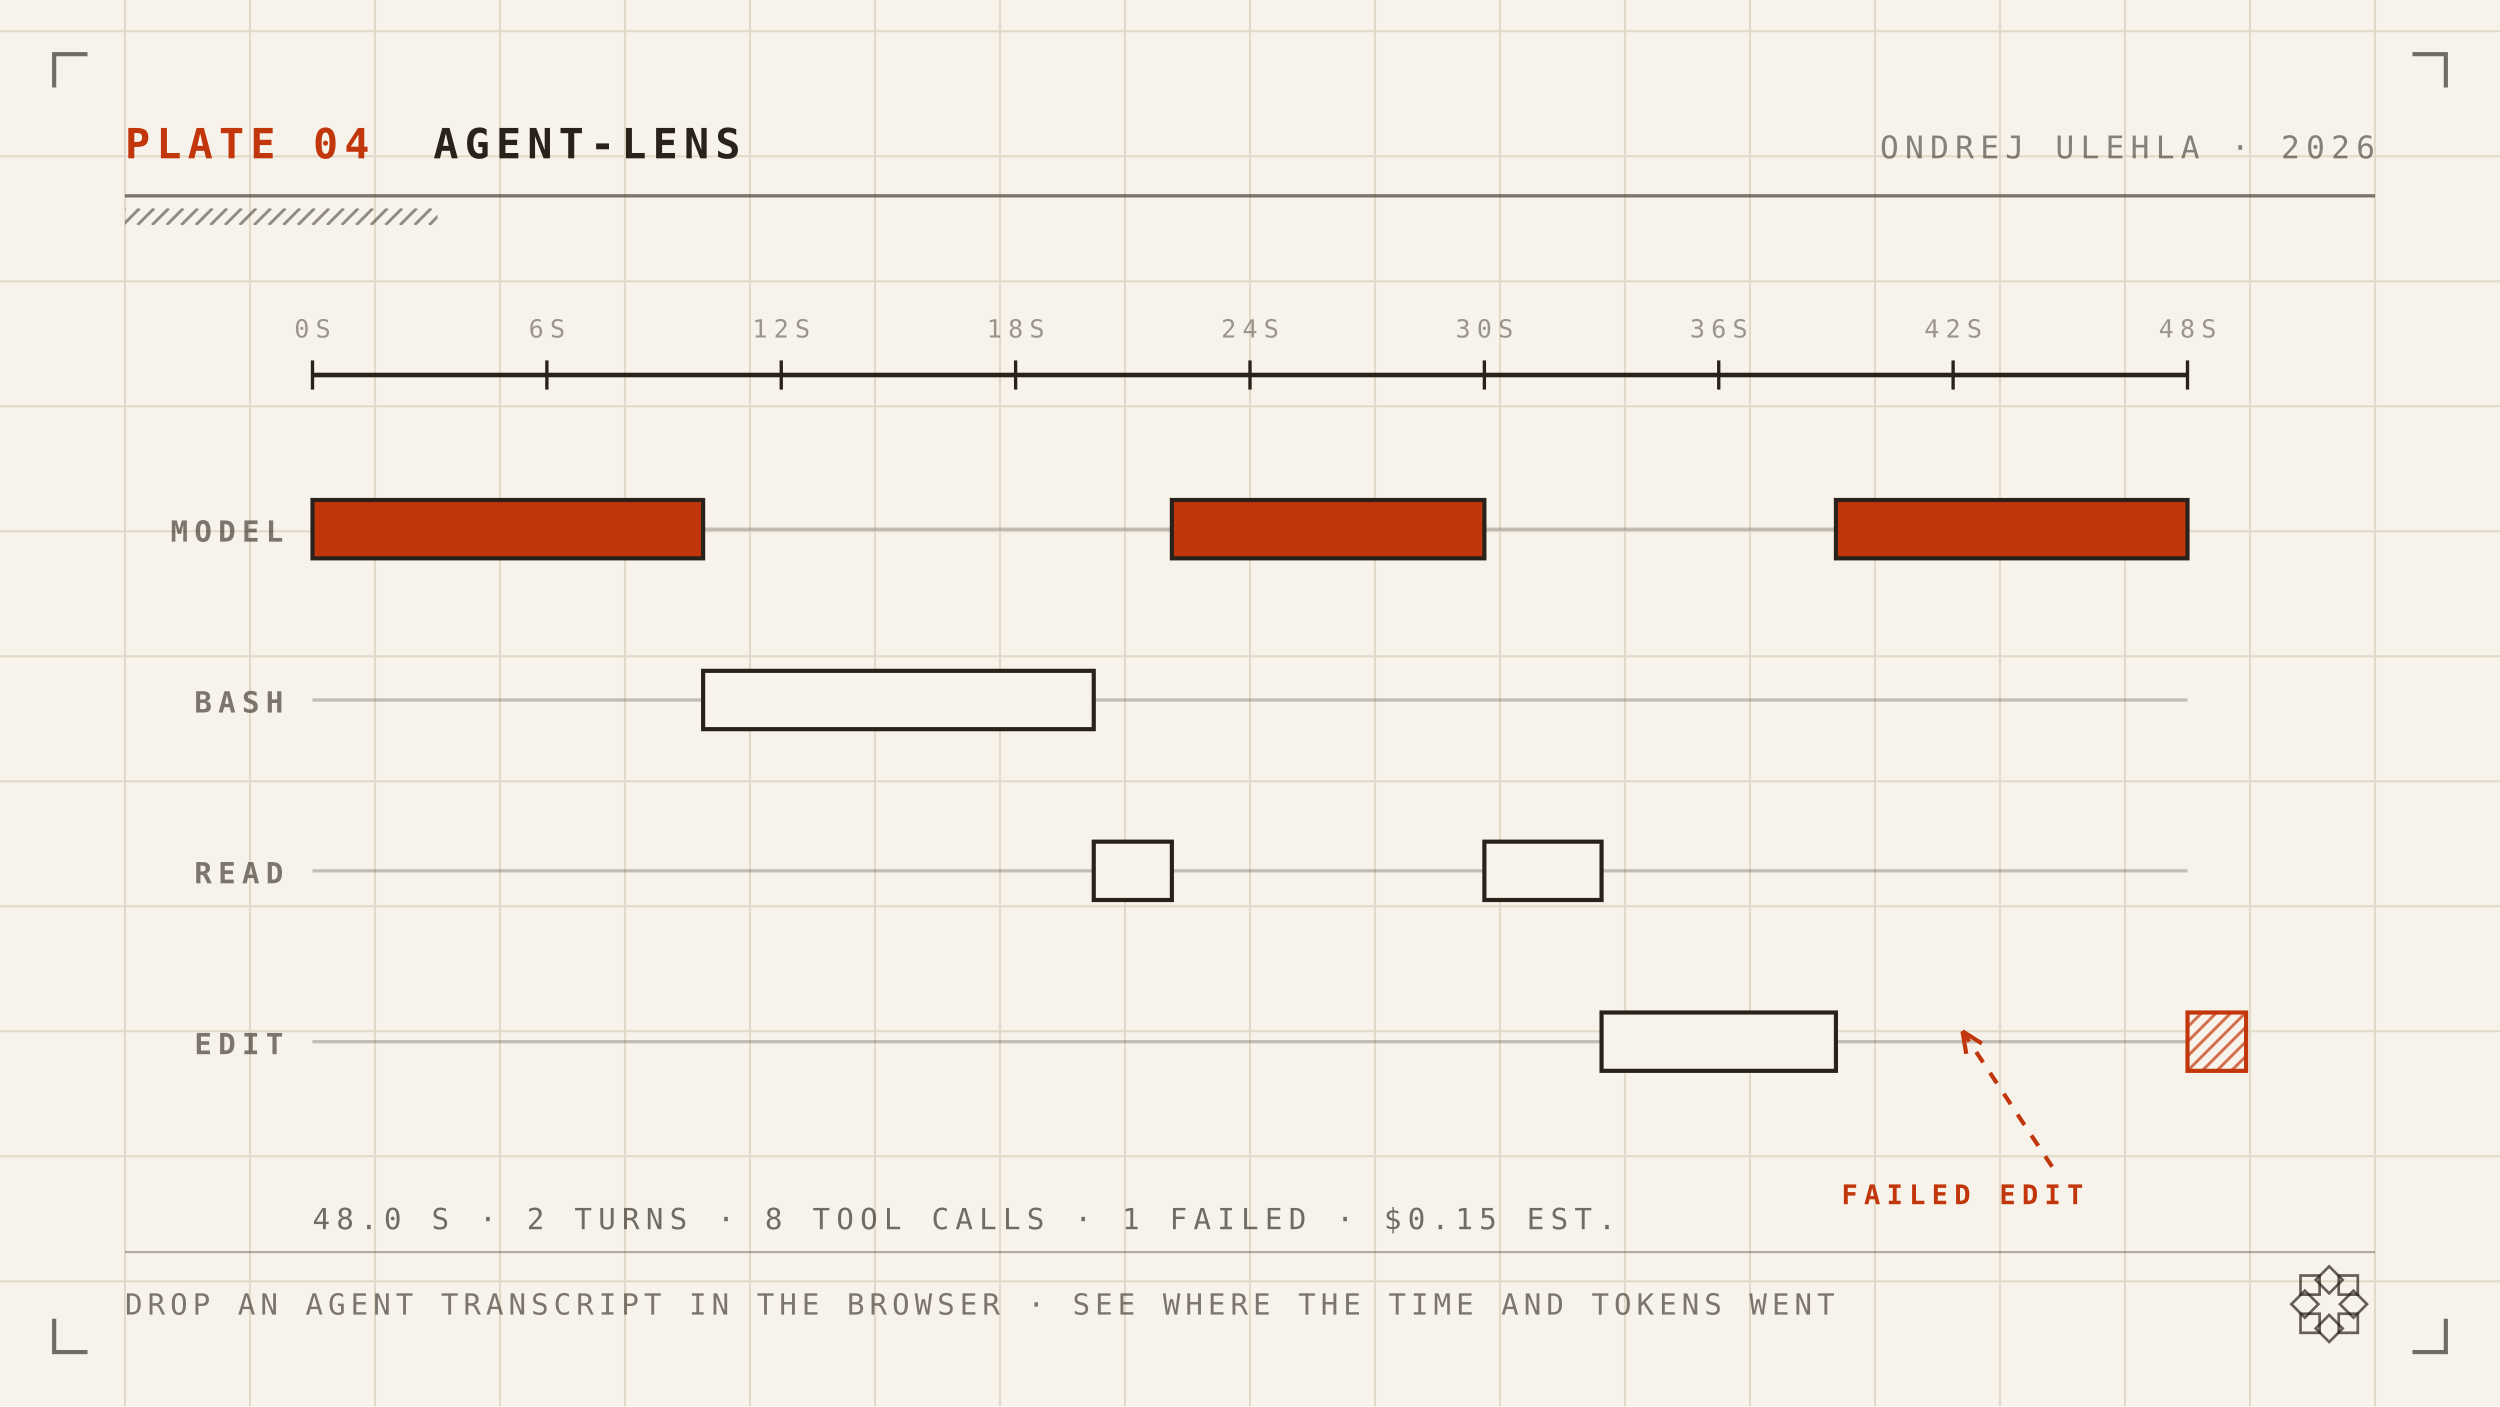
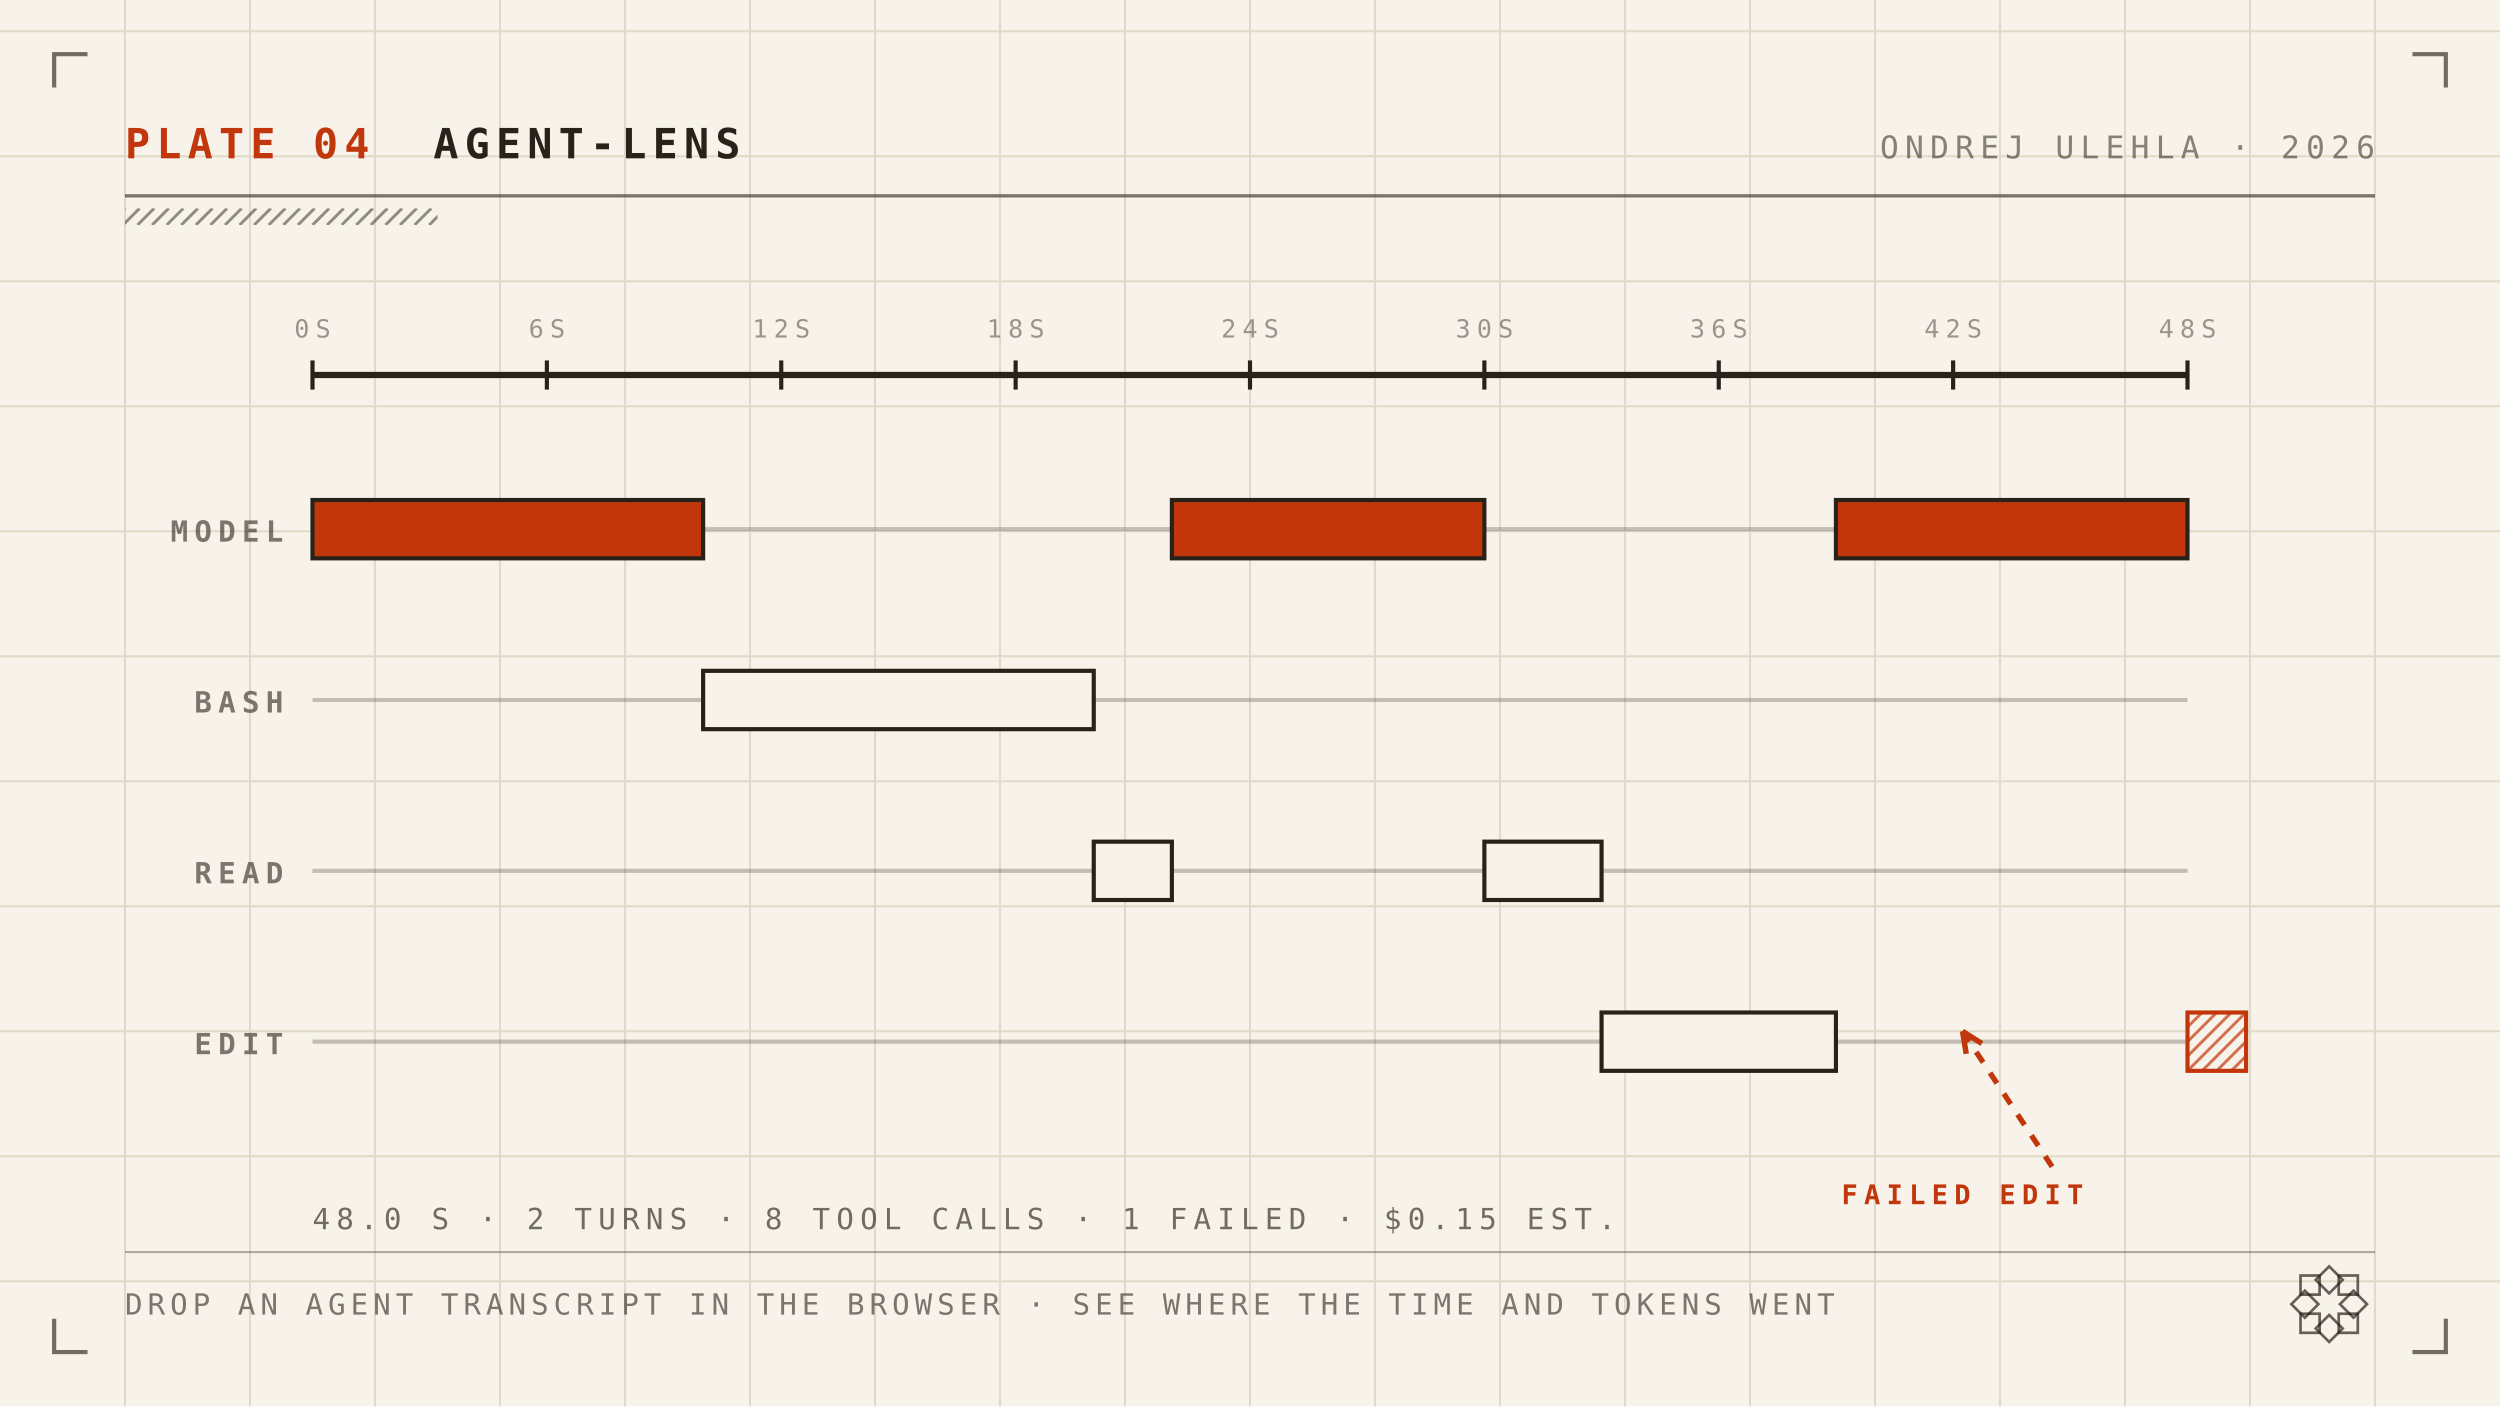
<svg xmlns="http://www.w3.org/2000/svg" width="1200" height="675" viewBox="0 0 1200 675">
  <rect width="1200" height="675" fill="#f7f3ea" />
  <g stroke="#e2dac8" stroke-width="1">
    <line x1="60" y1="0" x2="60" y2="675" />
    <line x1="120" y1="0" x2="120" y2="675" />
    <line x1="180" y1="0" x2="180" y2="675" />
    <line x1="240" y1="0" x2="240" y2="675" />
    <line x1="300" y1="0" x2="300" y2="675" />
    <line x1="360" y1="0" x2="360" y2="675" />
    <line x1="420" y1="0" x2="420" y2="675" />
    <line x1="480" y1="0" x2="480" y2="675" />
    <line x1="540" y1="0" x2="540" y2="675" />
    <line x1="600" y1="0" x2="600" y2="675" />
    <line x1="660" y1="0" x2="660" y2="675" />
    <line x1="720" y1="0" x2="720" y2="675" />
    <line x1="780" y1="0" x2="780" y2="675" />
    <line x1="840" y1="0" x2="840" y2="675" />
    <line x1="900" y1="0" x2="900" y2="675" />
    <line x1="960" y1="0" x2="960" y2="675" />
    <line x1="1020" y1="0" x2="1020" y2="675" />
    <line x1="1080" y1="0" x2="1080" y2="675" />
    <line x1="1140" y1="0" x2="1140" y2="675" />
    <line x1="0" y1="15" x2="1200" y2="15" />
    <line x1="0" y1="75" x2="1200" y2="75" />
    <line x1="0" y1="135" x2="1200" y2="135" />
    <line x1="0" y1="195" x2="1200" y2="195" />
    <line x1="0" y1="255" x2="1200" y2="255" />
    <line x1="0" y1="315" x2="1200" y2="315" />
    <line x1="0" y1="375" x2="1200" y2="375" />
    <line x1="0" y1="435" x2="1200" y2="435" />
    <line x1="0" y1="495" x2="1200" y2="495" />
    <line x1="0" y1="555" x2="1200" y2="555" />
    <line x1="0" y1="615" x2="1200" y2="615" />
  </g>
  <g stroke="#29221b" stroke-opacity="0.65" stroke-width="2">
    <path d="M26 42 V26 H42" fill="none" />
    <path d="M1158 26 H1174 V42" fill="none" />
    <path d="M1174 633 V649 H1158" fill="none" />
    <path d="M42 649 H26 V633" fill="none" />
  </g>
  <text x="60" y="76" font-family="ui-monospace, Menlo, Consolas, monospace" font-size="20" font-weight="600" letter-spacing="3" text-anchor="start" fill="#c2360c" fill-opacity="1">PLATE 04</text>
  <text x="208" y="76" font-family="ui-monospace, Menlo, Consolas, monospace" font-size="20" font-weight="600" letter-spacing="3" text-anchor="start" fill="#29221b" fill-opacity="1">AGENT-LENS</text>
  <text x="1140" y="76" font-family="ui-monospace, Menlo, Consolas, monospace" font-size="15" font-weight="500" letter-spacing="3" text-anchor="end" fill="#29221b" fill-opacity="0.55">ONDREJ ULEHLA · 2026</text>
  <line x1="60" y1="94" x2="1140" y2="94" stroke="#29221b" stroke-opacity="0.6" stroke-width="1.6" />
  <g clip-path="url(#hp-60-100)">
    <defs>
      <clipPath id="hp-60-100">
        <rect x="60" y="100" width="150" height="8" />
      </clipPath>
    </defs>
    <g stroke="#29221b" stroke-opacity="0.5" stroke-width="1.4">
      <line x1="52" y1="108" x2="60" y2="100" />
      <line x1="59" y1="108" x2="67" y2="100" />
      <line x1="66" y1="108" x2="74" y2="100" />
      <line x1="73" y1="108" x2="81" y2="100" />
      <line x1="80" y1="108" x2="88" y2="100" />
      <line x1="87" y1="108" x2="95" y2="100" />
      <line x1="94" y1="108" x2="102" y2="100" />
      <line x1="101" y1="108" x2="109" y2="100" />
      <line x1="108" y1="108" x2="116" y2="100" />
      <line x1="115" y1="108" x2="123" y2="100" />
      <line x1="122" y1="108" x2="130" y2="100" />
      <line x1="129" y1="108" x2="137" y2="100" />
      <line x1="136" y1="108" x2="144" y2="100" />
      <line x1="143" y1="108" x2="151" y2="100" />
      <line x1="150" y1="108" x2="158" y2="100" />
      <line x1="157" y1="108" x2="165" y2="100" />
      <line x1="164" y1="108" x2="172" y2="100" />
      <line x1="171" y1="108" x2="179" y2="100" />
      <line x1="178" y1="108" x2="186" y2="100" />
      <line x1="185" y1="108" x2="193" y2="100" />
      <line x1="192" y1="108" x2="200" y2="100" />
      <line x1="199" y1="108" x2="207" y2="100" />
      <line x1="206" y1="108" x2="214" y2="100" />
      <line x1="213" y1="108" x2="221" y2="100" />
    </g>
  </g>
-   <line x1="150" y1="180" x2="1050" y2="180" stroke="#29221b" stroke-width="2.2" fill="none" />
-   <line x1="150" y1="173" x2="150" y2="187" stroke="#29221b" stroke-width="1.6" fill="none" />
+   <line x1="150" y1="180" x2="1050" y2="180" stroke="#29221b" stroke-width="3" fill="none" />
+   <line x1="150" y1="173" x2="150" y2="187" stroke="#29221b" stroke-width="2" fill="none" />
  <text x="150" y="162" font-family="ui-monospace, Menlo, Consolas, monospace" font-size="12" font-weight="500" letter-spacing="3" text-anchor="middle" fill="#29221b" fill-opacity="0.45">0S</text>
-   <line x1="262.5" y1="173" x2="262.5" y2="187" stroke="#29221b" stroke-width="1.6" fill="none" />
+   <line x1="262.5" y1="173" x2="262.5" y2="187" stroke="#29221b" stroke-width="2" fill="none" />
  <text x="262.5" y="162" font-family="ui-monospace, Menlo, Consolas, monospace" font-size="12" font-weight="500" letter-spacing="3" text-anchor="middle" fill="#29221b" fill-opacity="0.45">6S</text>
-   <line x1="375" y1="173" x2="375" y2="187" stroke="#29221b" stroke-width="1.6" fill="none" />
+   <line x1="375" y1="173" x2="375" y2="187" stroke="#29221b" stroke-width="2" fill="none" />
  <text x="375" y="162" font-family="ui-monospace, Menlo, Consolas, monospace" font-size="12" font-weight="500" letter-spacing="3" text-anchor="middle" fill="#29221b" fill-opacity="0.45">12S</text>
-   <line x1="487.5" y1="173" x2="487.5" y2="187" stroke="#29221b" stroke-width="1.6" fill="none" />
+   <line x1="487.5" y1="173" x2="487.5" y2="187" stroke="#29221b" stroke-width="2" fill="none" />
  <text x="487.5" y="162" font-family="ui-monospace, Menlo, Consolas, monospace" font-size="12" font-weight="500" letter-spacing="3" text-anchor="middle" fill="#29221b" fill-opacity="0.45">18S</text>
-   <line x1="600" y1="173" x2="600" y2="187" stroke="#29221b" stroke-width="1.6" fill="none" />
+   <line x1="600" y1="173" x2="600" y2="187" stroke="#29221b" stroke-width="2" fill="none" />
  <text x="600" y="162" font-family="ui-monospace, Menlo, Consolas, monospace" font-size="12" font-weight="500" letter-spacing="3" text-anchor="middle" fill="#29221b" fill-opacity="0.45">24S</text>
-   <line x1="712.5" y1="173" x2="712.5" y2="187" stroke="#29221b" stroke-width="1.6" fill="none" />
+   <line x1="712.5" y1="173" x2="712.5" y2="187" stroke="#29221b" stroke-width="2" fill="none" />
  <text x="712.5" y="162" font-family="ui-monospace, Menlo, Consolas, monospace" font-size="12" font-weight="500" letter-spacing="3" text-anchor="middle" fill="#29221b" fill-opacity="0.45">30S</text>
-   <line x1="825" y1="173" x2="825" y2="187" stroke="#29221b" stroke-width="1.6" fill="none" />
+   <line x1="825" y1="173" x2="825" y2="187" stroke="#29221b" stroke-width="2" fill="none" />
  <text x="825" y="162" font-family="ui-monospace, Menlo, Consolas, monospace" font-size="12" font-weight="500" letter-spacing="3" text-anchor="middle" fill="#29221b" fill-opacity="0.45">36S</text>
-   <line x1="937.5" y1="173" x2="937.5" y2="187" stroke="#29221b" stroke-width="1.6" fill="none" />
+   <line x1="937.5" y1="173" x2="937.5" y2="187" stroke="#29221b" stroke-width="2" fill="none" />
  <text x="937.5" y="162" font-family="ui-monospace, Menlo, Consolas, monospace" font-size="12" font-weight="500" letter-spacing="3" text-anchor="middle" fill="#29221b" fill-opacity="0.45">42S</text>
-   <line x1="1050" y1="173" x2="1050" y2="187" stroke="#29221b" stroke-width="1.6" fill="none" />
+   <line x1="1050" y1="173" x2="1050" y2="187" stroke="#29221b" stroke-width="2" fill="none" />
  <text x="1050" y="162" font-family="ui-monospace, Menlo, Consolas, monospace" font-size="12" font-weight="500" letter-spacing="3" text-anchor="middle" fill="#29221b" fill-opacity="0.45">48S</text>
  <text x="136" y="260" font-family="ui-monospace, Menlo, Consolas, monospace" font-size="14" font-weight="600" letter-spacing="3" text-anchor="end" fill="#29221b" fill-opacity="0.6">MODEL</text>
-   <line x1="150" y1="254" x2="1050" y2="254" stroke="#29221b" stroke-width="1.6" fill="none" stroke-opacity="0.25" />
+   <line x1="150" y1="254" x2="1050" y2="254" stroke="#29221b" stroke-width="2" fill="none" stroke-opacity="0.25" />
  <rect x="150" y="240" width="187.5" height="28" fill="#c2360c" stroke="#29221b" stroke-width="2" />
  <rect x="562.5" y="240" width="150" height="28" fill="#c2360c" stroke="#29221b" stroke-width="2" />
  <rect x="881.25" y="240" width="168.75" height="28" fill="#c2360c" stroke="#29221b" stroke-width="2" />
  <text x="136" y="342" font-family="ui-monospace, Menlo, Consolas, monospace" font-size="14" font-weight="600" letter-spacing="3" text-anchor="end" fill="#29221b" fill-opacity="0.6">BASH</text>
-   <line x1="150" y1="336" x2="1050" y2="336" stroke="#29221b" stroke-width="1.6" fill="none" stroke-opacity="0.25" />
+   <line x1="150" y1="336" x2="1050" y2="336" stroke="#29221b" stroke-width="2" fill="none" stroke-opacity="0.25" />
  <rect x="337.5" y="322" width="187.5" height="28" fill="#f7f3ea" stroke="#29221b" stroke-width="2" />
  <text x="136" y="424" font-family="ui-monospace, Menlo, Consolas, monospace" font-size="14" font-weight="600" letter-spacing="3" text-anchor="end" fill="#29221b" fill-opacity="0.6">READ</text>
-   <line x1="150" y1="418" x2="1050" y2="418" stroke="#29221b" stroke-width="1.6" fill="none" stroke-opacity="0.25" />
+   <line x1="150" y1="418" x2="1050" y2="418" stroke="#29221b" stroke-width="2" fill="none" stroke-opacity="0.25" />
  <rect x="525" y="404" width="37.5" height="28" fill="#f7f3ea" stroke="#29221b" stroke-width="2" />
  <rect x="712.5" y="404" width="56.25" height="28" fill="#f7f3ea" stroke="#29221b" stroke-width="2" />
  <text x="136" y="506" font-family="ui-monospace, Menlo, Consolas, monospace" font-size="14" font-weight="600" letter-spacing="3" text-anchor="end" fill="#29221b" fill-opacity="0.6">EDIT</text>
-   <line x1="150" y1="500" x2="1050" y2="500" stroke="#29221b" stroke-width="1.6" fill="none" stroke-opacity="0.25" />
+   <line x1="150" y1="500" x2="1050" y2="500" stroke="#29221b" stroke-width="2" fill="none" stroke-opacity="0.25" />
  <rect x="768.75" y="486" width="112.5" height="28" fill="#f7f3ea" stroke="#29221b" stroke-width="2" />
  <rect x="1050" y="486" width="28.125" height="28" fill="#f7f3ea" stroke="#c2360c" stroke-width="2" />
  <g clip-path="url(#hp-1050-486)">
    <defs>
      <clipPath id="hp-1050-486">
        <rect x="1050" y="486" width="28.125" height="28" />
      </clipPath>
    </defs>
    <g stroke="#c2360c" stroke-opacity="0.7" stroke-width="1.4">
      <line x1="1022" y1="514" x2="1050" y2="486" />
      <line x1="1029" y1="514" x2="1057" y2="486" />
      <line x1="1036" y1="514" x2="1064" y2="486" />
      <line x1="1043" y1="514" x2="1071" y2="486" />
      <line x1="1050" y1="514" x2="1078" y2="486" />
      <line x1="1057" y1="514" x2="1085" y2="486" />
      <line x1="1064" y1="514" x2="1092" y2="486" />
      <line x1="1071" y1="514" x2="1099" y2="486" />
      <line x1="1078" y1="514" x2="1106" y2="486" />
      <line x1="1085" y1="514" x2="1113" y2="486" />
      <line x1="1092" y1="514" x2="1120" y2="486" />
      <line x1="1099" y1="514" x2="1127" y2="486" />
      <line x1="1106" y1="514" x2="1134" y2="486" />
    </g>
  </g>
  <text x="150" y="590" font-family="ui-monospace, Menlo, Consolas, monospace" font-size="14" font-weight="500" letter-spacing="3" text-anchor="start" fill="#29221b" fill-opacity="0.65">48.0 S · 2 TURNS · 8 TOOL CALLS · 1 FAILED · $0.15 EST.</text>
-   <line x1="985" y1="560" x2="942" y2="495" stroke="#c2360c" stroke-width="2" stroke-dasharray="6 6" />
-   <path d="M942 495 L951.283 500.902 M942 495 L943.801 505.852" stroke="#c2360c" stroke-width="2" fill="none" />
+   <line x1="985" y1="560" x2="942" y2="495" stroke="#c2360c" stroke-width="2.6" stroke-dasharray="6 6" />
+   <path d="M942 495 L951.283 500.902 M942 495 L943.801 505.852" stroke="#c2360c" stroke-width="2.6" fill="none" />
  <text x="1000" y="578" font-family="ui-monospace, Menlo, Consolas, monospace" font-size="13" font-weight="600" letter-spacing="3" text-anchor="end" fill="#c2360c" fill-opacity="1">FAILED EDIT</text>
  <line x1="60" y1="601" x2="1140" y2="601" stroke="#29221b" stroke-opacity="0.35" stroke-width="1" />
  <text x="60" y="631" font-family="ui-monospace, Menlo, Consolas, monospace" font-size="14" font-weight="500" letter-spacing="2.4" text-anchor="start" fill="#29221b" fill-opacity="0.6">DROP AN AGENT TRANSCRIPT IN THE BROWSER · SEE WHERE THE TIME AND TOKENS WENT</text>
  <g fill="none" stroke="#29221b" stroke-opacity="0.7" stroke-width="1.56" transform="translate(1098 606) scale(0.8333333)">
    <rect x="7.5" y="7.5" width="11" height="11" />
    <rect x="29.5" y="7.5" width="11" height="11" />
    <rect x="7.5" y="29.5" width="11" height="11" />
    <rect x="29.5" y="29.5" width="11" height="11" />
    <rect x="18.5" y="4.5" width="11" height="11" transform="rotate(45 24 10)" />
    <rect x="32.5" y="18.5" width="11" height="11" transform="rotate(45 38 24)" />
    <rect x="18.5" y="32.5" width="11" height="11" transform="rotate(45 24 38)" />
    <rect x="4.5" y="18.5" width="11" height="11" transform="rotate(45 10 24)" />
  </g>
</svg>
